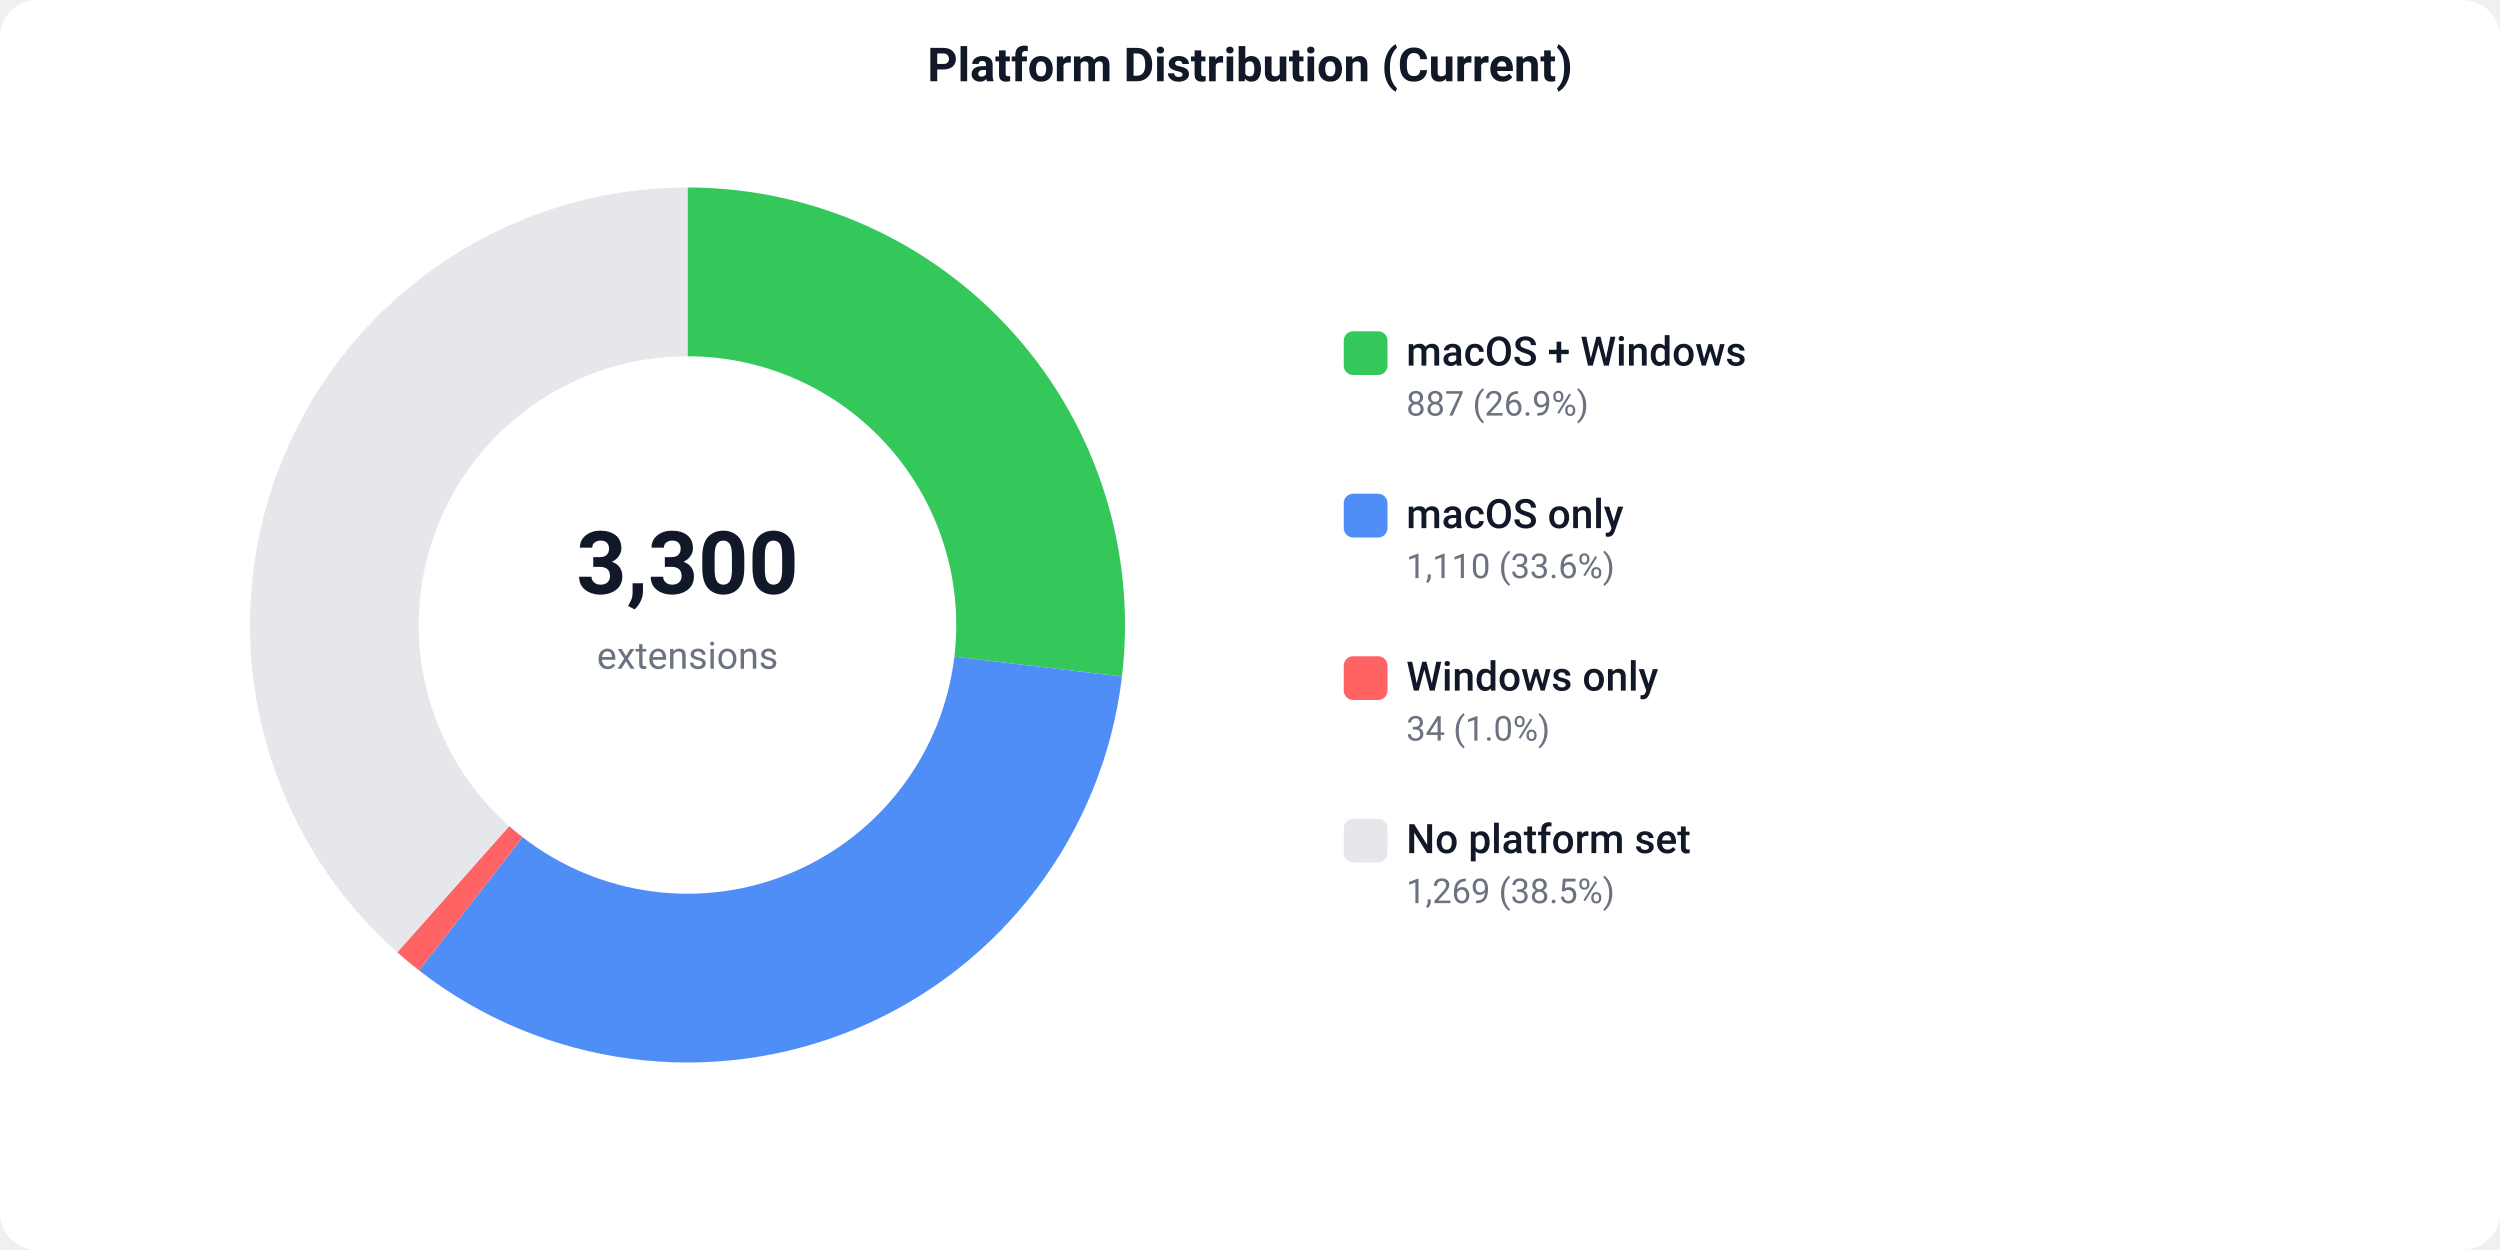
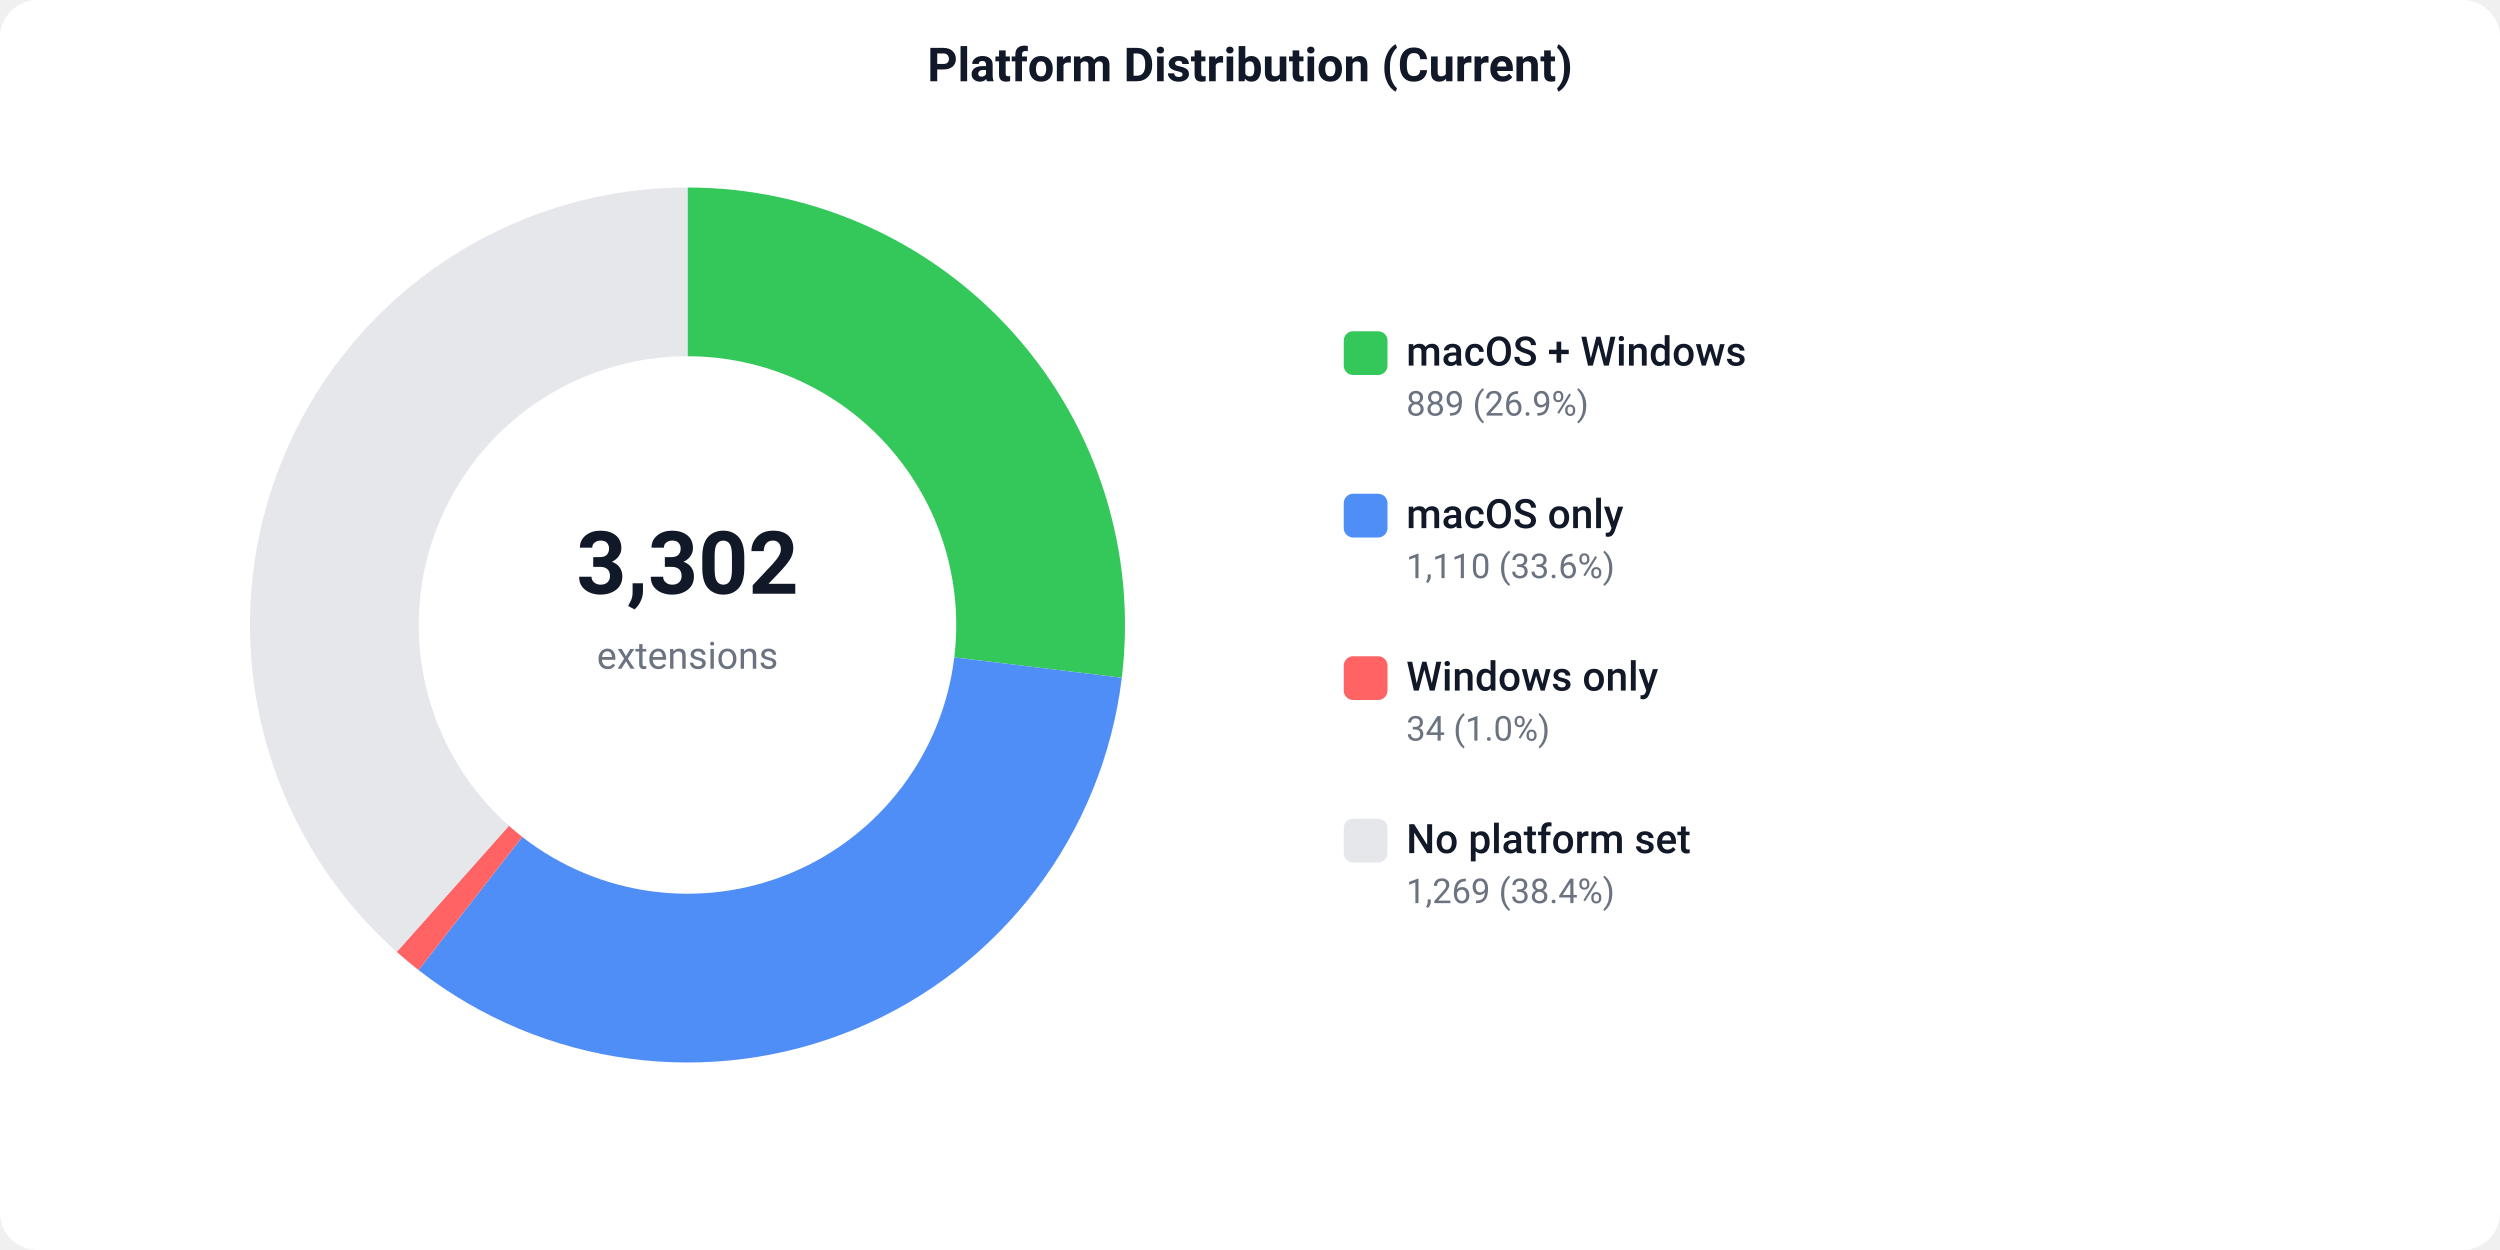
<svg xmlns="http://www.w3.org/2000/svg" width="800" height="400" viewBox="0 0 800 400">
  <defs>
    <style>text { font-family: -apple-system, BlinkMacSystemFont, 'Segoe UI', Roboto, sans-serif; }</style>
  </defs>
  <rect width="800" height="400" fill="#ffffff" rx="12" />
  <text x="400" y="26" text-anchor="middle" font-size="15" font-weight="600" fill="#111827">Platform Distribution (Current)</text>
-   <path d="M 220.00 60.00 A 140 140 0 0 1 359.03 216.49 L 305.40 210.13 A 86 86 0 0 0 220.00 114.00 Z" fill="#34C759" />
-   <path d="M 359.03 216.49 A 140 140 0 0 1 134.09 310.54 L 167.23 267.90 A 86 86 0 0 0 305.40 210.13 Z" fill="#4F8EF7" />
-   <path d="M 134.09 310.54 A 140 140 0 0 1 127.12 304.75 L 162.94 264.35 A 86 86 0 0 0 167.23 267.90 Z" fill="#FF6363" />
-   <path d="M 127.12 304.75 A 140 140 0 0 1 220.00 60.00 L 220.00 114.00 A 86 86 0 0 0 162.94 264.35 Z" fill="#e5e7eb" />
-   <text x="220" y="190" text-anchor="middle" font-size="28" font-weight="700" fill="#111827">3,300</text>
+   <path d="M 220.00 60.00 A 140 140 0 0 1 358.98 216.88 L 305.37 210.37 A 86 86 0 0 0 220.00 114.00 Z" fill="#34C759" />
+   <path d="M 358.98 216.88 A 140 140 0 0 1 133.92 310.41 L 167.12 267.82 A 86 86 0 0 0 305.37 210.37 Z" fill="#4F8EF7" />
+   <path d="M 133.92 310.41 A 140 140 0 0 1 126.96 304.61 L 162.85 264.26 A 86 86 0 0 0 167.12 267.82 Z" fill="#FF6363" />
+   <path d="M 126.96 304.61 A 140 140 0 0 1 220.00 60.00 L 220.00 114.00 A 86 86 0 0 0 162.85 264.26 Z" fill="#e5e7eb" />
+   <text x="220" y="190" text-anchor="middle" font-size="28" font-weight="700" fill="#111827">3,302</text>
  <text x="220" y="214" text-anchor="middle" font-size="12" fill="#6b7280">extensions</text>
  <rect x="430" y="106" width="14" height="14" fill="#34C759" rx="3" />
  <text x="450" y="117" font-size="13" font-weight="500" fill="#111827">macOS + Windows</text>
-   <text x="450" y="133" font-size="11" fill="#6b7280">887 (26.9%)</text>
+   <text x="450" y="133" font-size="11" fill="#6b7280">889 (26.9%)</text>
  <rect x="430" y="158" width="14" height="14" fill="#4F8EF7" rx="3" />
  <text x="450" y="169" font-size="13" font-weight="500" fill="#111827">macOS only</text>
  <text x="450" y="185" font-size="11" fill="#6b7280">1,110 (33.6%)</text>
  <rect x="430" y="210" width="14" height="14" fill="#FF6363" rx="3" />
  <text x="450" y="221" font-size="13" font-weight="500" fill="#111827">Windows only</text>
  <text x="450" y="237" font-size="11" fill="#6b7280">34 (1.0%)</text>
  <rect x="430" y="262" width="14" height="14" fill="#e5e7eb" rx="3" />
  <text x="450" y="273" font-size="13" font-weight="500" fill="#111827">No platform set</text>
-   <text x="450" y="289" font-size="11" fill="#6b7280">1,269 (38.5%)</text>
+   <text x="450" y="289" font-size="11" fill="#6b7280">1,269 (38.4%)</text>
</svg>
